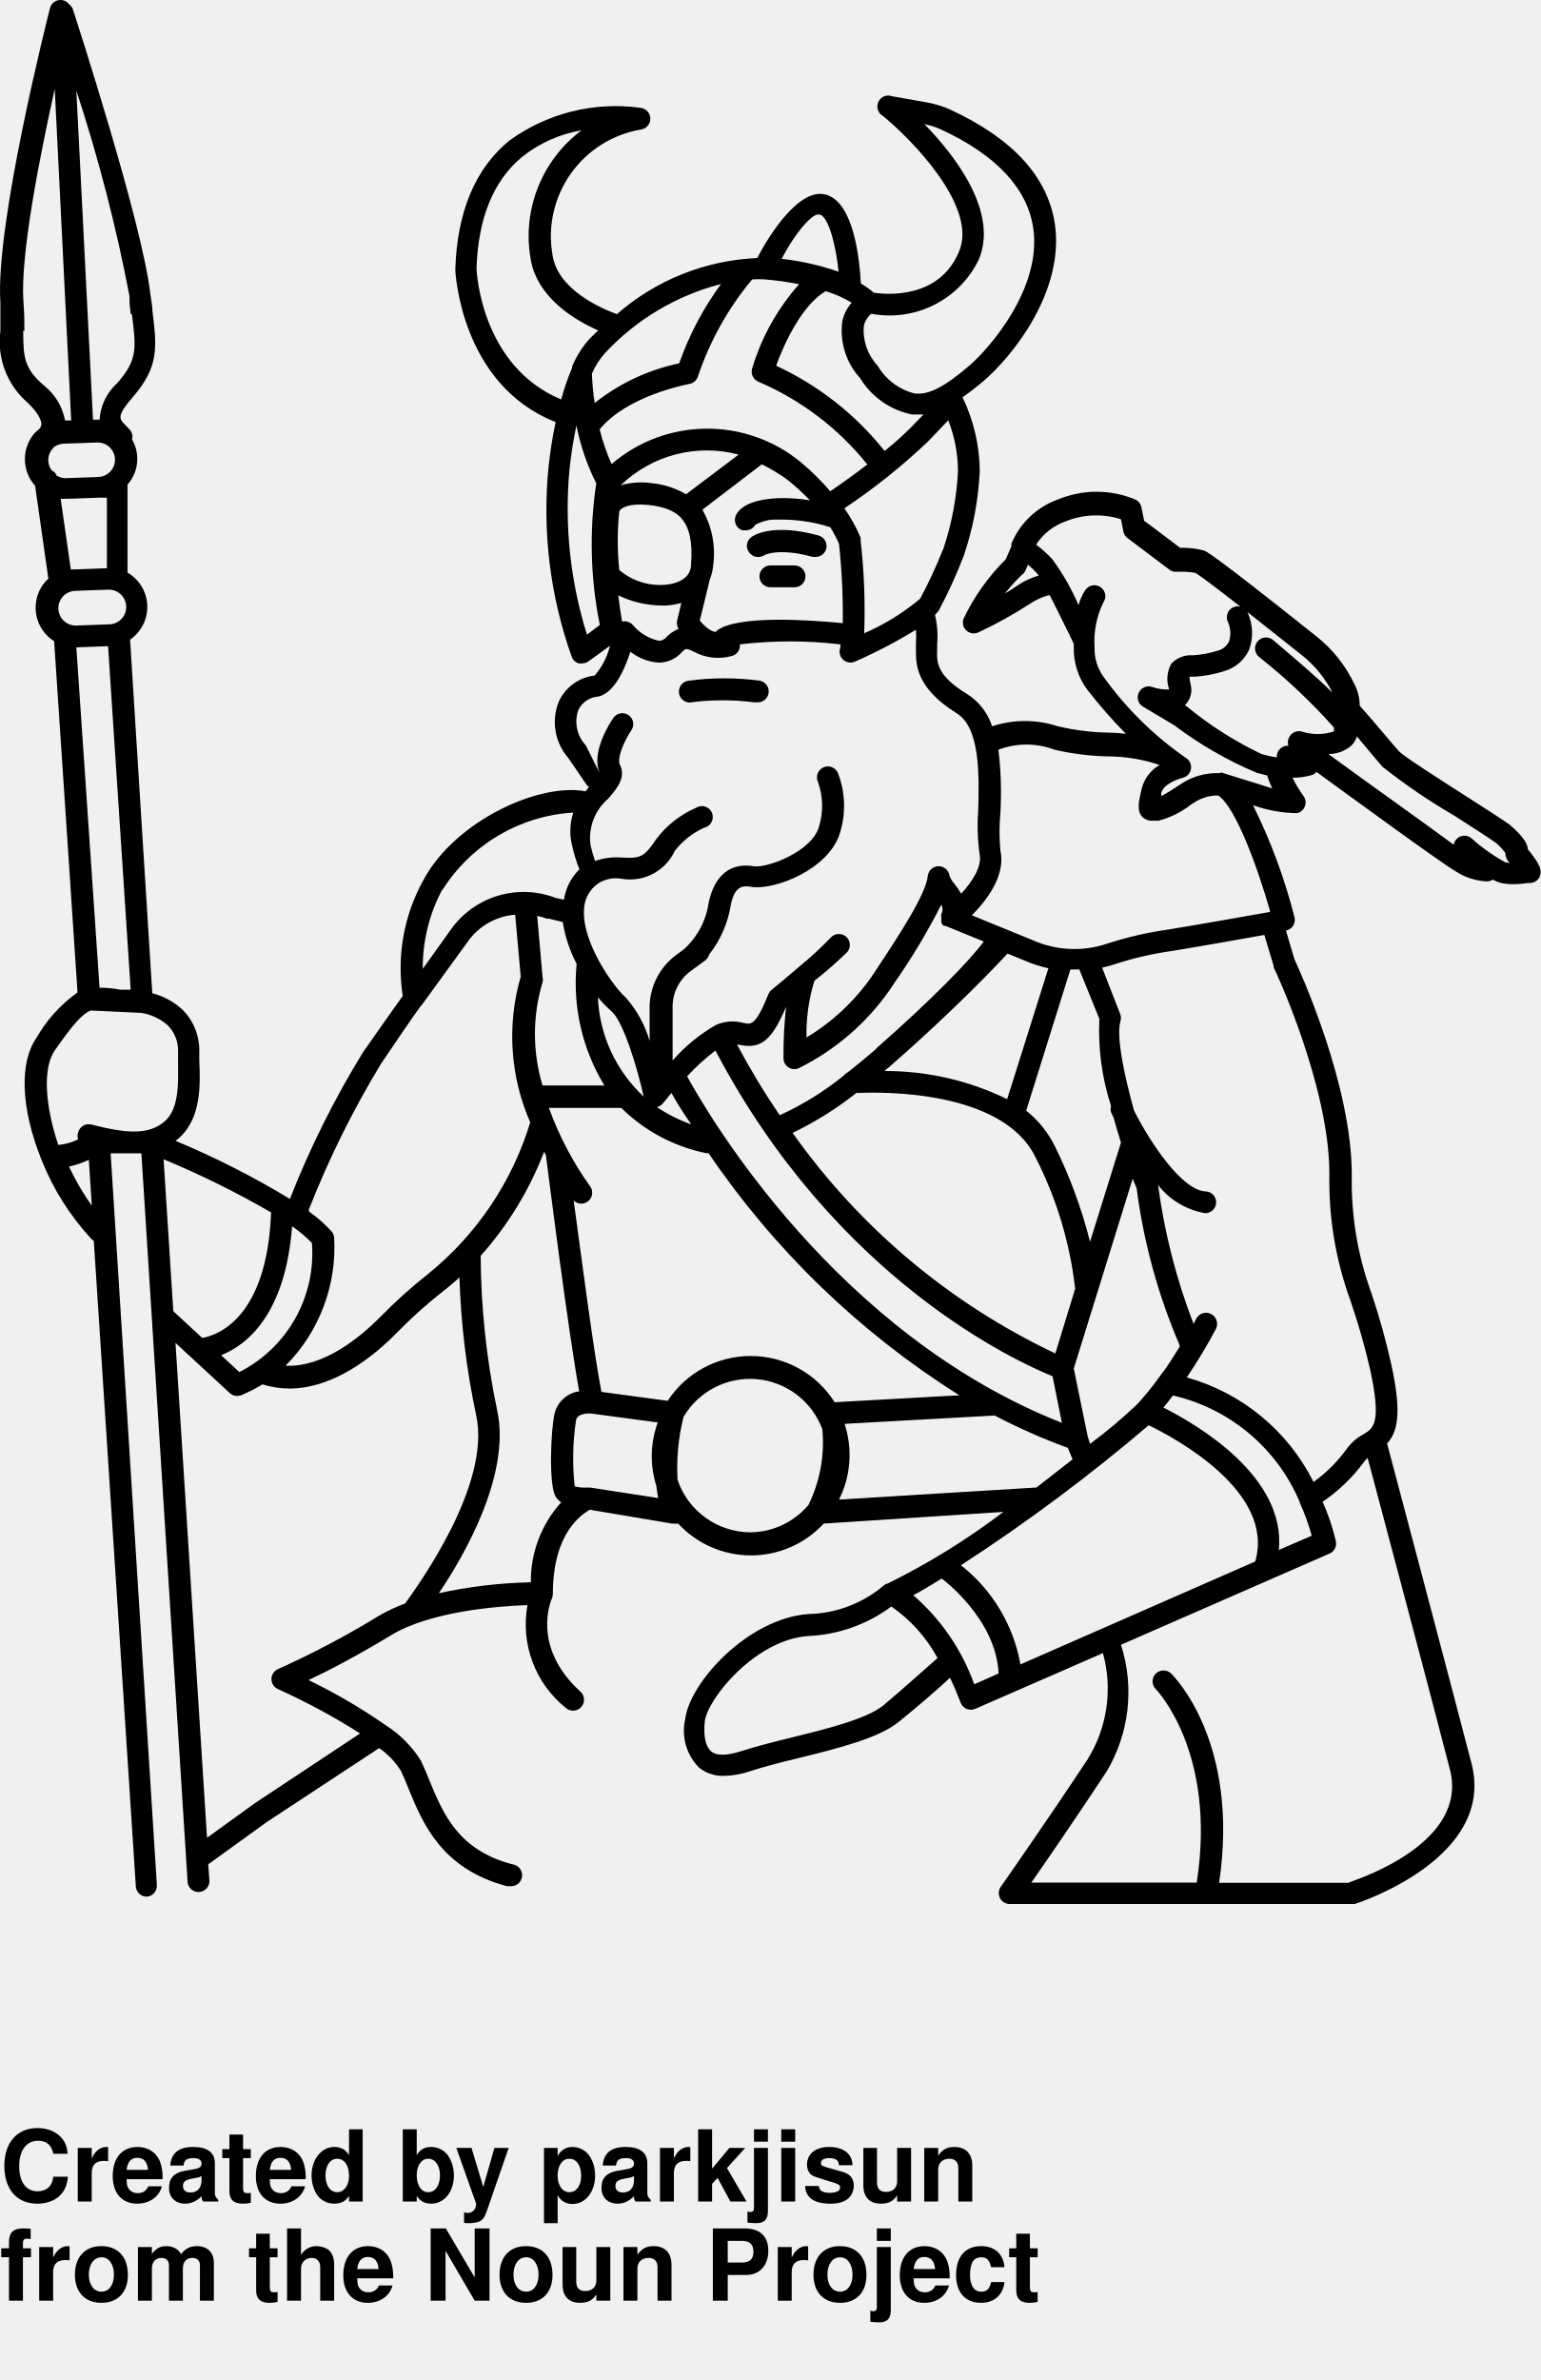
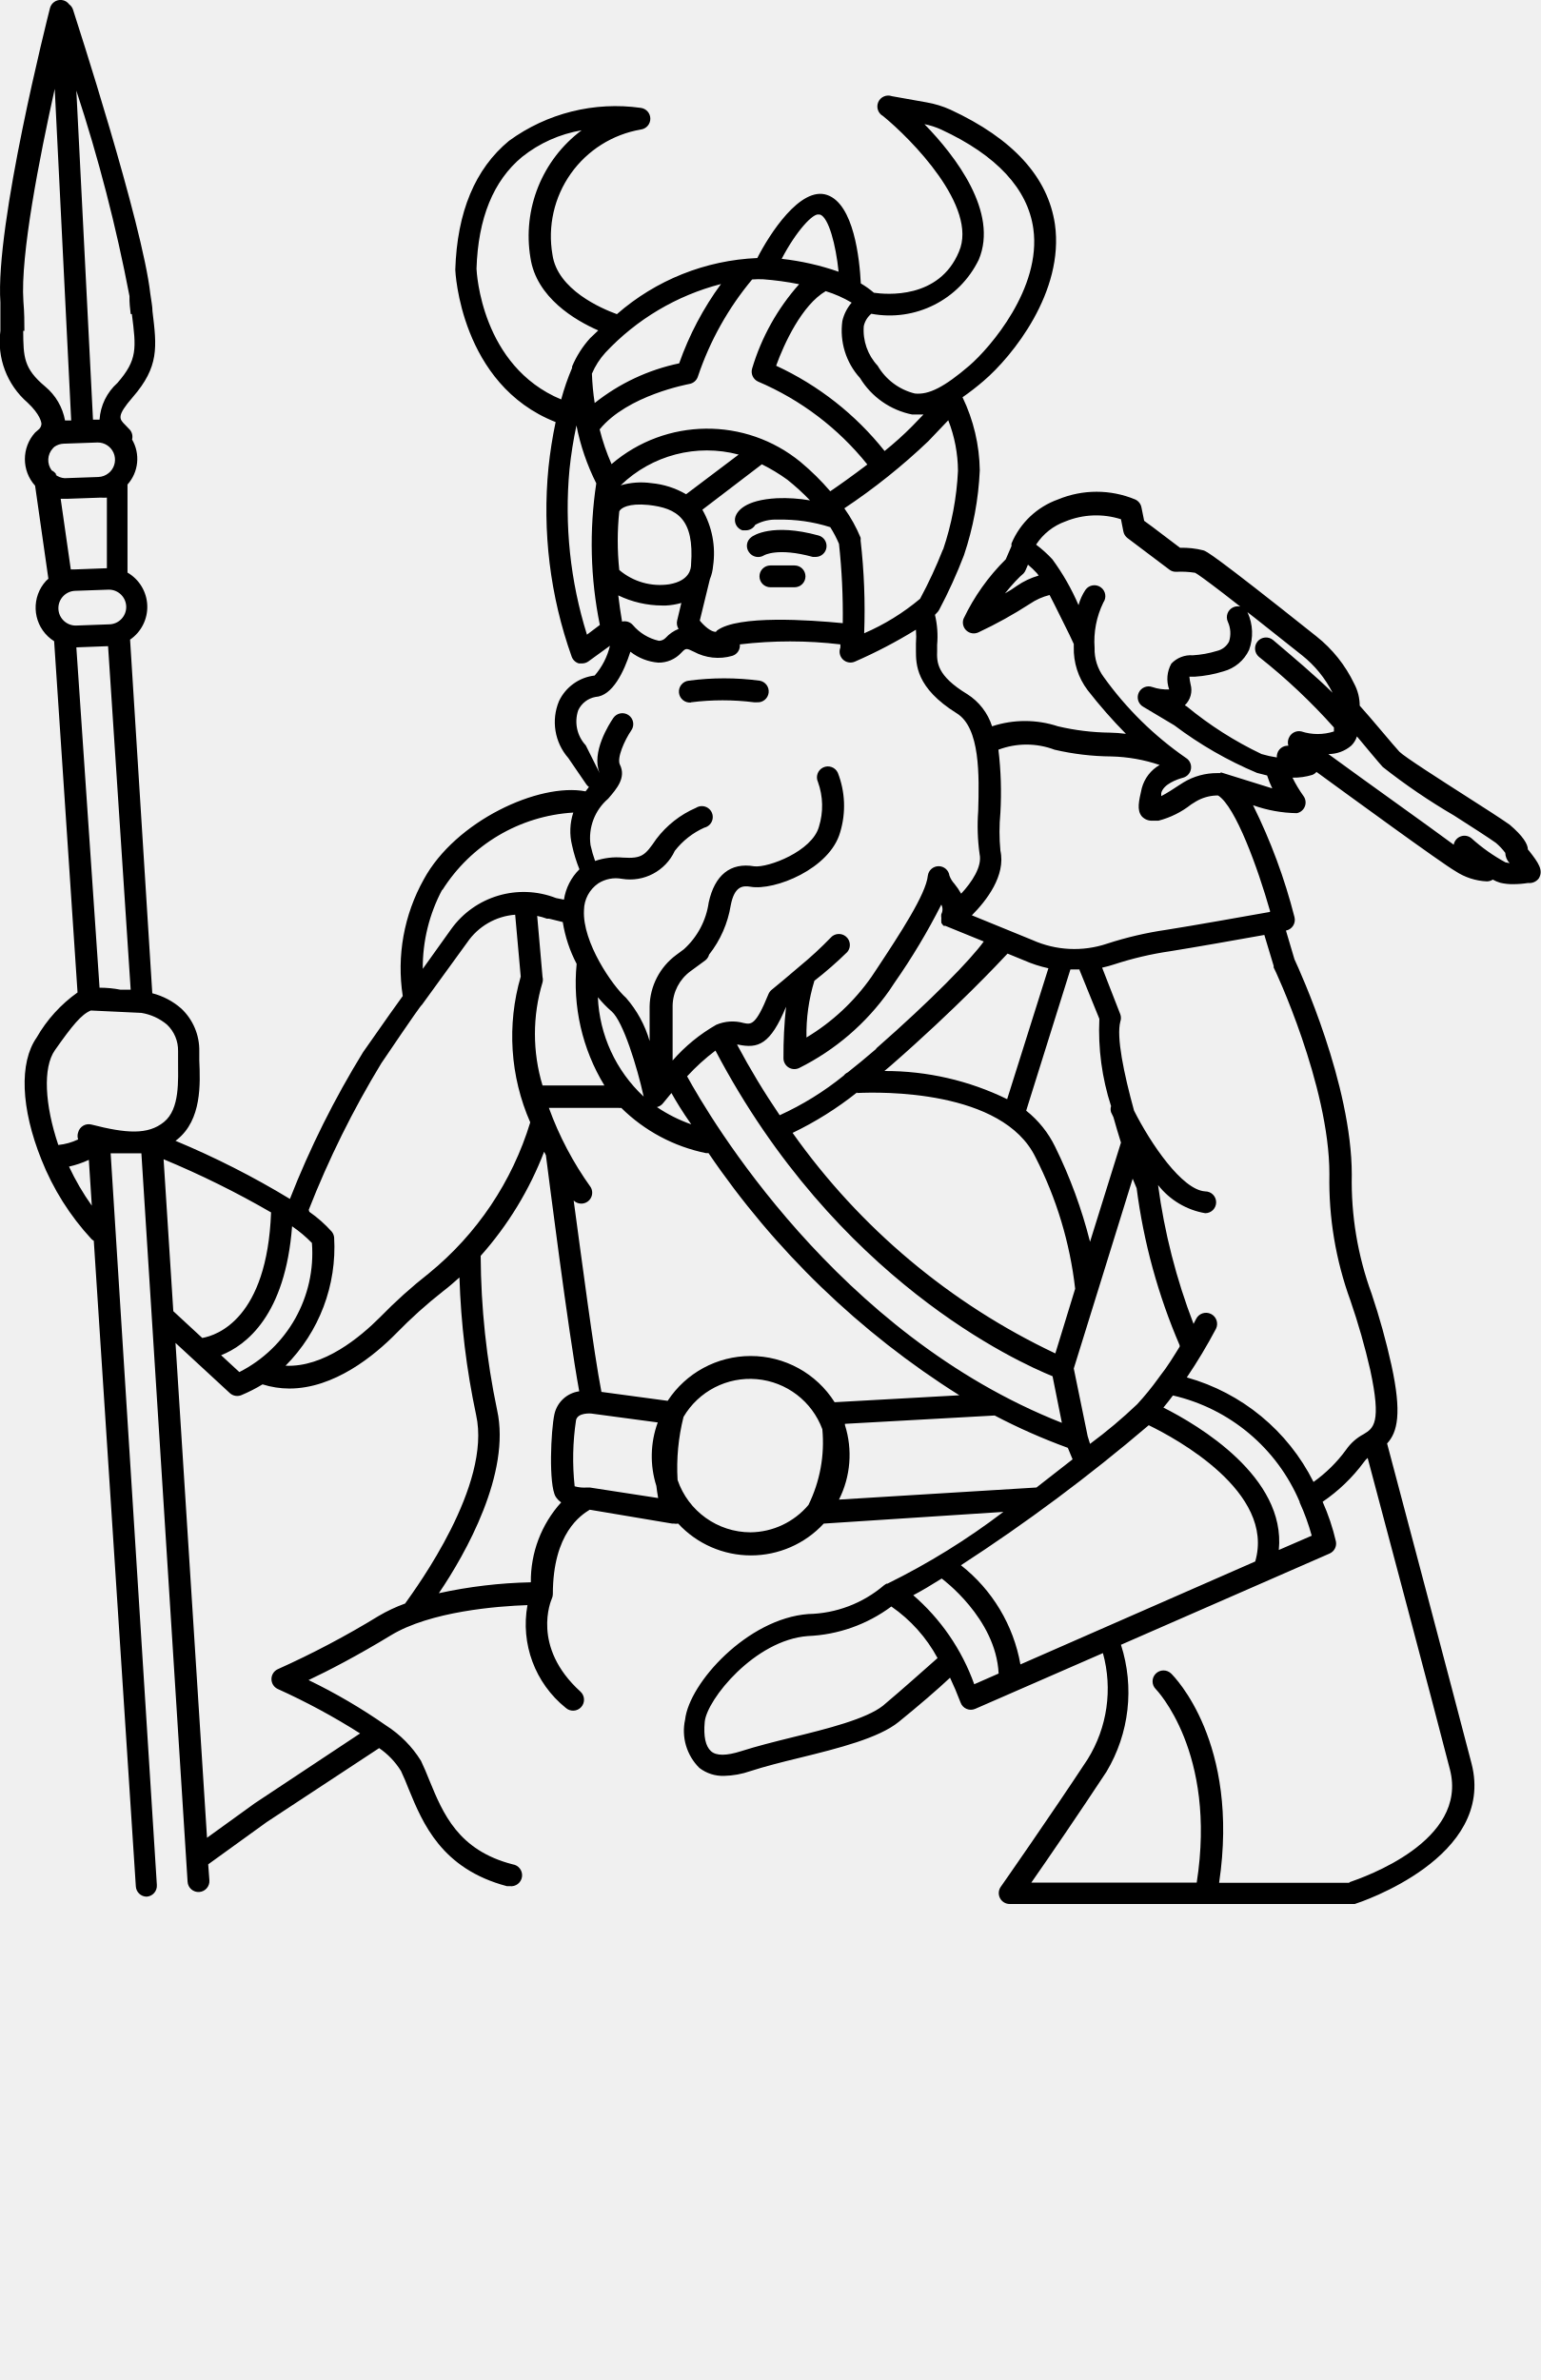
<svg xmlns="http://www.w3.org/2000/svg" data-name="Layer 1" viewBox="0 0 77.71 120" x="0px" y="0px">
  <path d="M88.27,44.91l-.07-.08c0-.27-.25-.68-.92-1.25-.41-.29-1.28-.85-2.19-1.43-1.25-.8-3.13-2-3.37-2.25s-1.47-1.74-2-2.32a2.37,2.37,0,0,0-.28-1.11,6.76,6.76,0,0,0-1.91-2.39c-5.26-4.19-5.54-4.28-5.69-4.33a4.22,4.22,0,0,0-1.18-.13l-1.4-1.06-.41-.3-.14-.69a.55.55,0,0,0-.32-.39,5.07,5.07,0,0,0-3.88,0,4,4,0,0,0-2.35,2.22.54.54,0,0,0,0,.13l-.29.67a10.67,10.67,0,0,0-2.13,3,.55.55,0,0,0,.76.68,21.72,21.72,0,0,0,2.58-1.43,3.11,3.11,0,0,1,1-.45c.33.63.69,1.39,1,2l.22.47c0,.05,0,.1,0,.15a3.46,3.46,0,0,0,.7,2.18A25,25,0,0,0,67.93,39a7.21,7.21,0,0,0-.81-.06,12,12,0,0,1-2.62-.32,5.31,5.31,0,0,0-3.32,0A3,3,0,0,0,59.93,37c-1.55-.94-1.54-1.61-1.52-2.2,0-.1,0-.2,0-.29A4.7,4.7,0,0,0,58.3,33l.15-.16.06-.09A24.74,24.74,0,0,0,59.76,30a15.54,15.54,0,0,0,.8-4.29,8.76,8.76,0,0,0-.87-3.68,13,13,0,0,0,1.07-.83c1.45-1.24,4.07-4.49,3.59-7.89C64,10.94,62.25,9,59.08,7.53a5,5,0,0,0-1.21-.37l-1.74-.31a.55.55,0,0,0-.45,1c1.4,1.14,4.81,4.58,3.83,6.84-1,2.41-3.68,2.16-4.29,2.07a4.56,4.56,0,0,0-.66-.47c-.06-1.23-.35-4-1.7-4.46s-2.92,2-3.52,3.18a11.5,11.5,0,0,0-7.08,2.83c-.77-.28-3-1.23-3.25-3a5.46,5.46,0,0,1,4.46-6.31.55.55,0,0,0,0-1.09,9.12,9.12,0,0,0-6.65,1.66c-1.71,1.41-2.62,3.59-2.71,6.5,0,.06.25,5.79,5.06,7.68a22.43,22.43,0,0,0-.36,2.29,22,22,0,0,0,1.17,9.54.55.55,0,0,0,.36.34l.16,0a.55.55,0,0,0,.32-.1l1.09-.79a3.55,3.55,0,0,1-.77,1.5,2.28,2.28,0,0,0-1.8,1.29,2.75,2.75,0,0,0,.47,2.87l.91,1.33a.55.55,0,0,0,.13.13l-.17.22c-2.34-.45-6.56,1.49-8.16,4.44a9.18,9.18,0,0,0-1.06,5.88c-.24.33-.78,1.08-2,2.83a46.44,46.44,0,0,0-3.69,7.4A43.06,43.06,0,0,0,20,59.52l.08-.06c1.25-1,1.17-2.81,1.12-4,0-.16,0-.31,0-.45a2.88,2.88,0,0,0-.91-2.16,3.54,3.54,0,0,0-1.46-.77L17.71,34.25a2,2,0,0,0-.13-3.38V26.43a1.94,1.94,0,0,0,.23-2.27.54.54,0,0,0-.11-.49l-.23-.24c-.31-.31-.45-.45.37-1.4,1.34-1.54,1.22-2.53,1-4.33,0-.27-.07-.56-.11-.89-.4-3.55-3.76-13.89-3.9-14.33a.54.54,0,0,0-.19-.26A.54.54,0,0,0,14.26,2a.55.55,0,0,0-.59.41c-.11.44-2.77,10.92-2.5,14.84,0,.55,0,1,0,1.43a4.07,4.07,0,0,0,1.37,3.62c.64.6.7,1,.7,1.08a.4.4,0,0,1-.17.3h0l-.15.13a2,2,0,0,0,0,2.68l.67,4.69-.12.11a2,2,0,0,0,.1,2.8,2,2,0,0,0,.31.24l1.18,17.71A7.14,7.14,0,0,0,13,54.31c-.89,1.27-.8,3.57.24,6.16a12.85,12.85,0,0,0,2.52,4,.54.54,0,0,0,.12.09L18,97.11a.55.55,0,0,0,.55.52h0a.55.55,0,0,0,.51-.59L16.73,60.15h1.55l2.33,36.73a.55.55,0,0,0,1.1-.07L21.65,96l2.95-2.13,5.67-3.73a3.87,3.87,0,0,1,1.1,1.15c.14.29.27.61.4.94.7,1.7,1.65,4,4.94,4.87l.14,0A.55.55,0,0,0,37,96c-2.75-.71-3.51-2.57-4.19-4.22-.14-.35-.28-.69-.43-1A5.65,5.65,0,0,0,30.62,89l0,0a28.46,28.46,0,0,0-3.91-2.29c1-.47,2.48-1.24,4.14-2.25,2-1.22,5.41-1.48,6.9-1.53a5.4,5.4,0,0,0,1.93,5.18.55.55,0,1,0,.74-.82c-2.49-2.26-1.48-4.6-1.44-4.69h0a.55.55,0,0,0,.05-.22h0c0-3.1,1.44-4,1.86-4.26l4.16.7h.09a.55.55,0,0,0,.21,0,5,5,0,0,0,7.34,0l9.06-.59a35.66,35.66,0,0,1-5.85,3.62l0,0-.05,0-.12.08,0,0a6.06,6.06,0,0,1-3.82,1.45c-3.06.23-6,3.47-6.21,5.32a2.63,2.63,0,0,0,.72,2.44,1.94,1.94,0,0,0,1.25.4,4.31,4.31,0,0,0,1.32-.24c.71-.23,1.57-.45,2.48-.67,2-.49,4-1,5-1.81s2-1.67,2.59-2.23c.18.38.36.8.53,1.25a.55.55,0,0,0,.74.32l6.44-2.81A6.74,6.74,0,0,1,66,90.7c-1.89,2.87-4.35,6.39-4.38,6.43a.55.55,0,0,0,.45.87H79.3l.17,0c.29-.09,7.11-2.35,5.89-7.08-1-3.85-3.74-14.18-4.26-16.14.53-.57.75-1.53.22-3.95a35,35,0,0,0-1-3.6,16.47,16.47,0,0,1-1-6c0-4.55-2.62-10.28-2.89-10.86L76,48.92a.55.55,0,0,0,.43-.68,28.53,28.53,0,0,0-2.09-5.64,6.86,6.86,0,0,0,2.21.4.55.55,0,0,0,.33-.87,6.45,6.45,0,0,1-.55-.92,3.23,3.23,0,0,0,1-.14.53.53,0,0,0,.21-.15c1.55,1.13,6.33,4.62,7,5a3.13,3.13,0,0,0,1.6.52.55.55,0,0,0,.29-.09,1.84,1.84,0,0,0,.38.16,2.66,2.66,0,0,0,.66.07,4.8,4.8,0,0,0,.74-.06.59.59,0,0,0,.54-.23C89,45.88,88.73,45.5,88.27,44.91ZM62.43,31.54a5.52,5.52,0,0,1-.6.38c.36-.45.73-.84.93-1a.55.55,0,0,0,.11-.17l.12-.28a4.65,4.65,0,0,1,.45.43l.09.12A3.77,3.77,0,0,0,62.43,31.54Zm-3.73-1.83a22.77,22.77,0,0,1-1.15,2.48,11.46,11.46,0,0,1-2.82,1.74,31.06,31.06,0,0,0-.18-4.68.55.55,0,0,0,0-.14,7.4,7.4,0,0,0-.82-1.48,31.19,31.19,0,0,0,4.24-3.39l1-1.05a7.08,7.08,0,0,1,.49,2.55A14.51,14.51,0,0,1,58.71,29.71ZM47.51,16.32a15.47,15.47,0,0,0-2.11,4,10.19,10.19,0,0,0-4.26,2A12.66,12.66,0,0,1,41,20.84a3.79,3.79,0,0,1,.68-1.06A12.14,12.14,0,0,1,47.51,16.32Zm2.11-.24a14.91,14.91,0,0,1,1.83.25,11.2,11.2,0,0,0-2.37,4.25.55.55,0,0,0,.3.66,14.18,14.18,0,0,1,5.51,4.18c-.75.57-1.44,1.06-1.87,1.35a12.57,12.57,0,0,0-1.49-1.47,7.42,7.42,0,0,0-9.54.1,10.91,10.91,0,0,1-.6-1.75c1.41-1.73,4.49-2.28,4.52-2.29a.55.55,0,0,0,.44-.39,15.16,15.16,0,0,1,2.73-4.88A4.71,4.71,0,0,1,49.62,16.08Zm4.47,1.19a2.16,2.16,0,0,0-.46.91,3.55,3.55,0,0,0,.89,2.88,4,4,0,0,0,2.63,1.84l.29,0,.28,0-.57.59a16.5,16.5,0,0,1-1.39,1.25,15.06,15.06,0,0,0-5.47-4.3c.4-1.11,1.3-3.06,2.5-3.76A6,6,0,0,1,54.1,17.26ZM42.38,27.78c.08-.17.47-.42,1.47-.32,1.46.16,2.32.71,2.15,3,0,.2-.06.82-1.1,1a3.17,3.17,0,0,1-2.52-.72A14.11,14.11,0,0,1,42.38,27.78Zm3.37-.86A4.26,4.26,0,0,0,44,26.36a3.69,3.69,0,0,0-1.55.11,6.25,6.25,0,0,1,5.95-1.55Zm-3.23,6.42c-.08-.46-.14-.9-.19-1.32a5.15,5.15,0,0,0,2.21.51h.2a3.41,3.41,0,0,0,.77-.13l-.21.88a.55.55,0,0,0,.07.43h0a1.75,1.75,0,0,0-.65.45.48.48,0,0,1-.34.15,2.42,2.42,0,0,1-1.32-.8A.55.55,0,0,0,42.52,33.34Zm4.79.45-.06.07h0c-.25,0-.59-.3-.81-.57l.51-2.09h0a2.19,2.19,0,0,0,.16-.66,4.41,4.41,0,0,0-.54-2.84l3-2.29a9,9,0,0,1,1.29.78A11.75,11.75,0,0,1,52,27.23a7.87,7.87,0,0,0-1.67-.11c-1.64.09-2,.67-2.09.92a.55.55,0,0,0,.35.7l.17,0a.55.55,0,0,0,.48-.28,2.12,2.12,0,0,1,1.14-.26,8.12,8.12,0,0,1,2.64.38h0a5.88,5.88,0,0,1,.44.84,32.94,32.94,0,0,1,.19,4C52,33.26,48.37,33,47.31,33.79Zm13.2-18.7c1-2.38-1.16-5.21-2.74-6.83a3.82,3.82,0,0,1,.84.27c2.81,1.3,4.37,3,4.65,5,.42,3-2.18,6-3.22,6.9-1.26,1.08-2.05,1.49-2.76,1.41a3,3,0,0,1-1.87-1.4,2.62,2.62,0,0,1-.7-2,1.12,1.12,0,0,1,.38-.62A5,5,0,0,0,60.51,15.09Zm-8-2.27c.43.16.79,1.51.93,2.88a13.16,13.16,0,0,0-2.87-.65C51.3,13.65,52.17,12.71,52.46,12.82ZM35.18,15.55c.08-2.55.85-4.44,2.3-5.64a6.57,6.57,0,0,1,3-1.34A6.66,6.66,0,0,0,37.9,15c.3,2,2.25,3.15,3.42,3.66l-.41.39A5,5,0,0,0,40,20.48l0,.07a12.16,12.16,0,0,0-.55,1.59C35.42,20.46,35.19,15.73,35.18,15.55ZM40.75,34a21.29,21.29,0,0,1-.88-8.34,20.89,20.89,0,0,1,.35-2.21,11.37,11.37,0,0,0,1,2.92,20.45,20.45,0,0,0,.18,7.14Zm-.06,5.58a1.76,1.76,0,0,1-.38-1.77,1.2,1.2,0,0,1,.87-.67c.86-.05,1.44-1.28,1.76-2.28a2.62,2.62,0,0,0,1.41.55,1.54,1.54,0,0,0,1.15-.49c.24-.25.25-.25.64-.06a2.57,2.57,0,0,0,1.93.21.54.54,0,0,0,.39-.58,21.51,21.51,0,0,1,5.07,0,1.34,1.34,0,0,1,0,.16.55.55,0,0,0,.73.71,24.75,24.75,0,0,0,3.08-1.61,4.56,4.56,0,0,1,0,.71.56.56,0,0,0,0,.09c0,.08,0,.16,0,.24,0,.71,0,1.89,2.05,3.17,1.2.73,1.14,3.16,1.09,4.93a10.23,10.23,0,0,0,.07,2.17c.14.63-.39,1.42-.93,2a3.32,3.32,0,0,0-.34-.5,1.22,1.22,0,0,1-.25-.41.55.55,0,0,0-1.09,0c-.09.93-1.41,2.94-2.58,4.71l-.26.39a10.75,10.75,0,0,1-3.28,3.06,9.14,9.14,0,0,1,.4-2.86A19.43,19.43,0,0,0,53.88,50a.55.55,0,1,0-.85-.71,18.61,18.61,0,0,1-1.54,1.42l0,0c-.56.48-1.11.94-1.43,1.2a.55.55,0,0,0-.16.22c-.64,1.58-.87,1.53-1.25,1.45a2.08,2.08,0,0,0-1.38.09h0a8.53,8.53,0,0,0-2.2,1.8c0-.6,0-1.24,0-1.84,0-.34,0-.66,0-.93a2.2,2.2,0,0,1,.9-1.73l.75-.55a.54.54,0,0,0,.19-.29A5.41,5.41,0,0,0,48,47.65c.19-1,.63-1,1-.94,1.21.21,4-.9,4.52-2.75a4.58,4.58,0,0,0-.12-3,.55.55,0,1,0-1,.47,3.54,3.54,0,0,1,.05,2.25c-.34,1.24-2.56,2.08-3.26,2-1.21-.21-2,.45-2.3,1.82a3.91,3.91,0,0,1-1.25,2.36h0l-.39.29a3.3,3.3,0,0,0-1.34,2.59c0,.28,0,.6,0,1s0,.49,0,.75a5.72,5.72,0,0,0-1.19-2.18c-.67-.59-2.21-2.8-2.12-4.42a1.66,1.66,0,0,1,.72-1.35l0,0,0,0a1.65,1.65,0,0,1,1.19-.23,2.49,2.49,0,0,0,2.67-1.41,3.91,3.91,0,0,1,1.49-1.17.55.55,0,1,0-.42-1,5,5,0,0,0-2,1.57c-.57.83-.72,1-1.69.94a3.36,3.36,0,0,0-1.4.17,6.5,6.5,0,0,1-.23-.8,2.61,2.61,0,0,1,.89-2.34c.43-.5.92-1.06.59-1.72-.16-.33.23-1.22.58-1.73a.55.55,0,0,0-.91-.62c-.2.29-1.13,1.74-.69,2.78ZM65.59,50.91l1,2.46a12.4,12.4,0,0,0,.59,4.4.54.54,0,0,0,0,.31l.12.25c.13.45.25.88.38,1.28l-1.56,5a24.3,24.3,0,0,0-1.76-4.79A5.25,5.25,0,0,0,62.9,58l2.23-7.12h.46Zm2.88,11a29.63,29.63,0,0,0,2.17,7.92l0,.07c-.28.45-.61,1-1,1.49l-.08.11a13.93,13.93,0,0,1-1.06,1.3,24.8,24.8,0,0,1-2.38,2L66,74.41,65.3,71l1.18-3.8,1.79-5.77Zm8.22,15.76a.52.52,0,0,0,0,.08v0a11.17,11.17,0,0,1,.61,1.68l-1.66.72c.37-3.68-4.07-6.3-5.82-7.18.17-.2.33-.41.48-.61A9.18,9.18,0,0,1,76.69,77.72ZM62.61,85.92a8.17,8.17,0,0,0-3-5,90.79,90.79,0,0,0,9.47-7.06c1.36.66,6.39,3.37,5.37,6.87ZM49,70.37a5,5,0,0,0-4.18,2.26l-3.34-.45c-.39-2-1-6.72-1.4-9.65a.55.55,0,0,0,.86-.67,16.5,16.5,0,0,1-2.11-4h3.51a.53.53,0,0,0,.14,0,8.5,8.5,0,0,0,4.27,2.28h.13A42.9,42.9,0,0,0,59.53,72.35l-6.29.35A5,5,0,0,0,49,70.37ZM39.53,48.49a6.86,6.86,0,0,0,.7,2.11,9.92,9.92,0,0,0,1.4,6.13H38.51a9,9,0,0,1,0-5.2.55.55,0,0,0,0-.27l-.27-3.08a3.29,3.29,0,0,1,.49.14l.11,0Zm5.06,9.13.42-.51c.22.39.54.93,1,1.58a7.57,7.57,0,0,1-1.73-.87h0A.55.55,0,0,0,44.59,57.62ZM41.3,52.28A5.87,5.87,0,0,0,42,53c.57.5,1.28,2.78,1.61,4.29A7.27,7.27,0,0,1,41.3,52.28Zm4.49,4a10.71,10.71,0,0,1,1.44-1.31c6.08,11.57,15.23,15.7,17,16.42l.47,2.35C53.35,69.27,46.91,58.3,45.79,56.25Zm8.58.83c1.17-.06,7.34-.18,9,3.24a19.36,19.36,0,0,1,2,6.63l-1,3.26A34.07,34.07,0,0,1,51.12,59.12,17.1,17.1,0,0,0,54.37,57.08Zm7.57.31A14,14,0,0,0,55.75,56l.32-.27c3.3-2.88,5.51-5.24,5.89-5.65l.83.34a6.43,6.43,0,0,0,1.23.4Zm-6.61-2.53c-.52.45-1,.84-1.43,1.18a.54.54,0,0,0-.2.16,15,15,0,0,1-3.23,2,38.34,38.34,0,0,1-2.15-3.56h.06c1,.21,1.62,0,2.41-1.91a22.9,22.9,0,0,0-.13,2.59.55.55,0,0,0,.79.5A12.22,12.22,0,0,0,56,51.94l.26-.39a32.39,32.39,0,0,0,2.36-3.94.51.51,0,0,1,0,.48.55.55,0,0,0,0,.19.51.51,0,0,0,0,.06.54.54,0,0,0,0,.13l0,.06.07.1.05.05,0,0,.08,0,0,0,1.94.79C60.1,50.39,58.11,52.43,55.34,54.86Zm-21.88-8a8.4,8.4,0,0,1,6.61-3.92A3,3,0,0,0,40,44.63a7.6,7.6,0,0,0,.37,1.2,2.72,2.72,0,0,0-.78,1.53l-.4-.08a4.5,4.5,0,0,0-5.29,1.57l-1.43,2A8.36,8.36,0,0,1,33.46,46.84ZM26.72,63a47.77,47.77,0,0,1,3.66-7.39c1.7-2.51,2-2.92,2.05-2.95v0h0l2.28-3.14a3.22,3.22,0,0,1,2.42-1.4l.28,3.12a10.79,10.79,0,0,0,.48,7.35l0,0a15.72,15.72,0,0,1-5.11,7.61,25,25,0,0,0-2.47,2.22c-1,1-2.83,2.53-4.76,2.44A8.46,8.46,0,0,0,28,64.39a.56.56,0,0,0-.12-.29,6.49,6.49,0,0,0-1.13-1ZM19.4,60.45a46,46,0,0,1,5.42,2.68c-.2,5.35-2.72,6.2-3.47,6.33l-1.46-1.35Zm6.48,3.38a6.5,6.5,0,0,1,1,.84,6.72,6.72,0,0,1-3.66,6.51l-.92-.85C23.57,69.83,25.54,68.31,25.88,63.83ZM15,33.54a.87.87,0,1,1-.06-1.75l1.7-.06h0a.87.87,0,0,1,0,1.75Zm-1-7.6a.54.54,0,0,0-.24-.22.87.87,0,0,1,.06-1.12l0,0h0l.07-.07a.87.87,0,0,1,.48-.16l1.7-.06h0a.87.87,0,0,1,.64,1.47l-.09.08h0a.86.86,0,0,1-.51.19h0l-1.7.06A.85.85,0,0,1,13.94,25.93Zm3.8-8.1c.22,1.72.29,2.3-.73,3.47a2.71,2.71,0,0,0-.9,1.85h-.33L15,6.57a83,83,0,0,1,2.68,10.36C17.67,17.26,17.71,17.56,17.74,17.83Zm-5.42.84c0-.43,0-.91-.05-1.49-.16-2.31.81-7.24,1.58-10.71l.83,16.72h-.31a2.91,2.91,0,0,0-1-1.71C12.34,20.58,12.33,20,12.32,18.68Zm1.83,8.47.25,0h.07l1.7-.06a2,2,0,0,0,.31,0v3.56l-1.61.06-.21,0ZM15,34.64l1.6-.06L17.74,51.9c-.24,0-.42,0-.52,0a5.49,5.49,0,0,0-1.05-.1ZM13.92,54.95c.88-1.25,1.33-1.8,1.81-2l2.55.12a2.68,2.68,0,0,1,1.29.59A1.79,1.79,0,0,1,20.13,55c0,.15,0,.31,0,.47,0,1,.1,2.44-.71,3.1s-1.9.58-3.66.13a.55.55,0,0,0-.67.4.54.54,0,0,0,0,.35,3,3,0,0,1-1,.28C13.41,57.71,13.3,55.83,13.92,54.95Zm.71,5.87a4.94,4.94,0,0,0,1-.34l.15,2.31A12.59,12.59,0,0,1,14.63,60.82ZM30.24,83.48a45.05,45.05,0,0,1-5.08,2.68.55.55,0,0,0,0,1,33.31,33.31,0,0,1,4.15,2.24L24,92.92l-2.41,1.74L20,69.71l2.74,2.53a.55.55,0,0,0,.59.1,8.12,8.12,0,0,0,1.06-.54,4.52,4.52,0,0,0,1.35.21c2.26,0,4.28-1.65,5.4-2.79a23.9,23.9,0,0,1,2.36-2.12c.29-.22.56-.46.82-.69a39,39,0,0,0,.84,6.93c.79,3.54-3,8.69-3.58,9.51A8,8,0,0,0,30.24,83.48Zm7.67-1.7a24.07,24.07,0,0,0-4.63.55c1.36-2,3.64-6.06,2.94-9.23a38.82,38.82,0,0,1-.83-7.78,17.12,17.12,0,0,0,3.2-5.25l.09.18c.13,1,1.11,8.78,1.68,11.9a1.49,1.49,0,0,0-1.25,1.15c-.18.81-.3,3.55.06,4.16a1,1,0,0,0,.28.29A5.9,5.9,0,0,0,37.92,81.78Zm6.42-4.25L40.89,77h-.13a1.79,1.79,0,0,1-.63-.06,13,13,0,0,1,.07-3.34c.09-.39.76-.33.76-.33l3.36.45a4.95,4.95,0,0,0-.07,3.2C44.27,77.09,44.3,77.31,44.34,77.53ZM49,79.26a3.9,3.9,0,0,1-3.68-2.64,10.5,10.5,0,0,1,.3-3.18,3.89,3.89,0,0,1,7,.62,7.14,7.14,0,0,1-.7,3.82A3.88,3.88,0,0,1,49,79.26Zm4.46-1.65a5,5,0,0,0,.3-3.76v-.06l7.55-.42A30.14,30.14,0,0,0,65,75l.24.58L63.42,77ZM55.68,88c-.84.67-2.83,1.17-4.59,1.6-.93.23-1.8.45-2.55.69s-1.27.25-1.54,0-.38-.74-.31-1.48c.11-1.12,2.52-4.12,5.2-4.32A7.57,7.57,0,0,0,56.1,83a7.48,7.48,0,0,1,2.33,2.6C57.86,86.1,56.67,87.17,55.68,88Zm1.51-5.56c.42-.22.91-.51,1.45-.85l0,0s2.74,2,2.87,4.79l-1.23.54A10.71,10.71,0,0,0,57.18,82.41Zm22,14.49H72.63c1.05-7.08-2.27-10.4-2.42-10.55a.55.55,0,0,0-.77.79s3.09,3.16,2.06,9.75H63.16c.86-1.23,2.46-3.57,3.79-5.59a7.81,7.81,0,0,0,.73-6.4l10.52-4.6a.55.55,0,0,0,.32-.61,11,11,0,0,0-.67-2,8.61,8.61,0,0,0,2.08-2,1,1,0,0,1,.19-.21c.72,2.71,3.22,12.09,4.15,15.71S79.92,96.65,79.21,96.9Zm-1-35.71a17.59,17.59,0,0,0,1.06,6.35,34.09,34.09,0,0,1,1,3.5c.58,2.69.16,2.94-.33,3.24a2.49,2.49,0,0,0-.89.79,7.19,7.19,0,0,1-1.64,1.62A10.23,10.23,0,0,0,71,71.45,26.83,26.83,0,0,0,72.47,69a.55.55,0,0,0-1-.5l-.13.25a30.85,30.85,0,0,1-1.79-7,3.84,3.84,0,0,0,2.38,1.42h0a.55.55,0,0,0,0-1.1C70.76,62,69.18,59.66,68.34,58c-.52-1.89-.9-3.73-.69-4.5a.55.55,0,0,0,0-.35l-.92-2.36a6.13,6.13,0,0,0,.62-.17,16.88,16.88,0,0,1,2.82-.66c1.19-.19,3.41-.58,4.74-.82l.47,1.56,0,.08C75.42,50.82,78.19,56.74,78.19,61.18Zm-3-13.24c-1.19.21-3.87.69-5.21.9a18,18,0,0,0-3,.7,5.17,5.17,0,0,1-3.76-.18l-3.06-1.25c.73-.73,1.72-2,1.44-3.26a10.08,10.08,0,0,1,0-1.91,18.06,18.06,0,0,0-.1-3.18,4,4,0,0,1,2.83,0,13.06,13.06,0,0,0,2.86.34,8.21,8.21,0,0,1,2.44.43h0a1.92,1.92,0,0,0-.9,1.17c-.15.66-.26,1.1,0,1.42a.68.68,0,0,0,.53.22l.23,0h.08a4.46,4.46,0,0,0,1.65-.82l.24-.15a2.18,2.18,0,0,1,1-.3l.12,0C73.46,42.67,74.58,45.76,75.2,47.94Zm-2.49-7-.16,0a3.27,3.27,0,0,0-1.71.47l-.25.16c-.21.14-.59.39-.87.53l0-.15c.11-.46.81-.7,1.11-.78a.55.55,0,0,0,.13-1,17,17,0,0,1-4.13-4.06,2.35,2.35,0,0,1-.47-1.48,4.48,4.48,0,0,1,.44-2.29.55.55,0,1,0-.9-.64,2.64,2.64,0,0,0-.35.77,11.66,11.66,0,0,0-1.32-2.31,6.14,6.14,0,0,0-.82-.74v0a2.94,2.94,0,0,1,1.48-1.17,4.11,4.11,0,0,1,2.8-.11l.12.61a.55.55,0,0,0,.21.34l2.11,1.59a.53.53,0,0,0,.35.11,4.6,4.6,0,0,1,.95.05c.24.12,1.78,1.28,5.39,4.16a5.68,5.68,0,0,1,1.54,1.89c-.83-.83-2-1.81-3-2.66a.55.55,0,0,0-.71.85,29.89,29.89,0,0,1,3.78,3.56c0,.13,0,.19,0,.2a2.65,2.65,0,0,1-1.64,0,.55.55,0,0,0-.6.26.57.57,0,0,0-.06.46h-.07a.55.55,0,0,0-.51.59h0a5.56,5.56,0,0,1-.77-.17A18.32,18.32,0,0,1,71,37.62l-.1-.06,0,0a1.06,1.06,0,0,0,.29-1.06,2.94,2.94,0,0,1-.06-.38l.26,0a6.21,6.21,0,0,0,1.46-.27,2,2,0,0,0,1.29-1.08,2.48,2.48,0,0,0-.07-1.88.55.55,0,0,0-1,.46,1.39,1.39,0,0,1,.06,1,.92.92,0,0,1-.61.47,5.17,5.17,0,0,1-1.22.22,1.35,1.35,0,0,0-1.08.42,1.58,1.58,0,0,0-.11,1.3v0a2.26,2.26,0,0,1-.85-.12.55.55,0,0,0-.45,1l1.56.93a19.43,19.43,0,0,0,4.17,2.4l.51.13a4.72,4.72,0,0,0,.26.65C74.79,41.58,74,41.35,72.71,40.94Zm14.37,4.5a8.88,8.88,0,0,1-1.71-1.21.55.55,0,0,0-.9.32c-1.35-1-4.38-3.15-6.32-4.57a1.77,1.77,0,0,0,1.15-.42,1.12,1.12,0,0,0,.29-.47c.51.61,1.09,1.31,1.3,1.54a31.18,31.18,0,0,0,3.6,2.45c.91.58,1.76,1.13,2.11,1.38a3.15,3.15,0,0,1,.47.5.78.78,0,0,0,.22.52Z" transform="translate(-11.15 -2)" />
  <path d="M49.68,30s.68-.41,2.46.08l.15,0A.55.55,0,0,0,52.43,29c-2.33-.64-3.3,0-3.4.09a.54.54,0,0,0-.11.75A.56.56,0,0,0,49.68,30Z" transform="translate(-11.15 -2)" />
  <path d="M51.77,31.06a.55.55,0,0,0-.55-.55H50a.55.55,0,0,0,0,1.1h1.21A.55.55,0,0,0,51.77,31.06Z" transform="translate(-11.15 -2)" />
  <path d="M46,37.41a12.65,12.65,0,0,1,3.18,0l.14,0a.55.55,0,0,0,.14-1.09,13.56,13.56,0,0,0-3.58,0,.55.55,0,0,0,.12,1.1Z" transform="translate(-11.15 -2)" />
-   <text x="0" y="111" fill="#000000" font-size="5px" font-weight="bold" font-family="'Helvetica Neue', Helvetica, Arial-Unicode, Arial, Sans-serif">Created by parkjisun</text>
-   <text x="0" y="116" fill="#000000" font-size="5px" font-weight="bold" font-family="'Helvetica Neue', Helvetica, Arial-Unicode, Arial, Sans-serif">from the Noun Project</text>
+   <text x="0" y="111" fill="#ffffff" font-size="5px" font-weight="bold" font-family="'Helvetica Neue', Helvetica, Arial-Unicode, Arial, Sans-serif" />
+   <text x="0" y="116" fill="#ffffff" font-size="5px" font-weight="bold" font-family="'Helvetica Neue', Helvetica, Arial-Unicode, Arial, Sans-serif" />
</svg>
